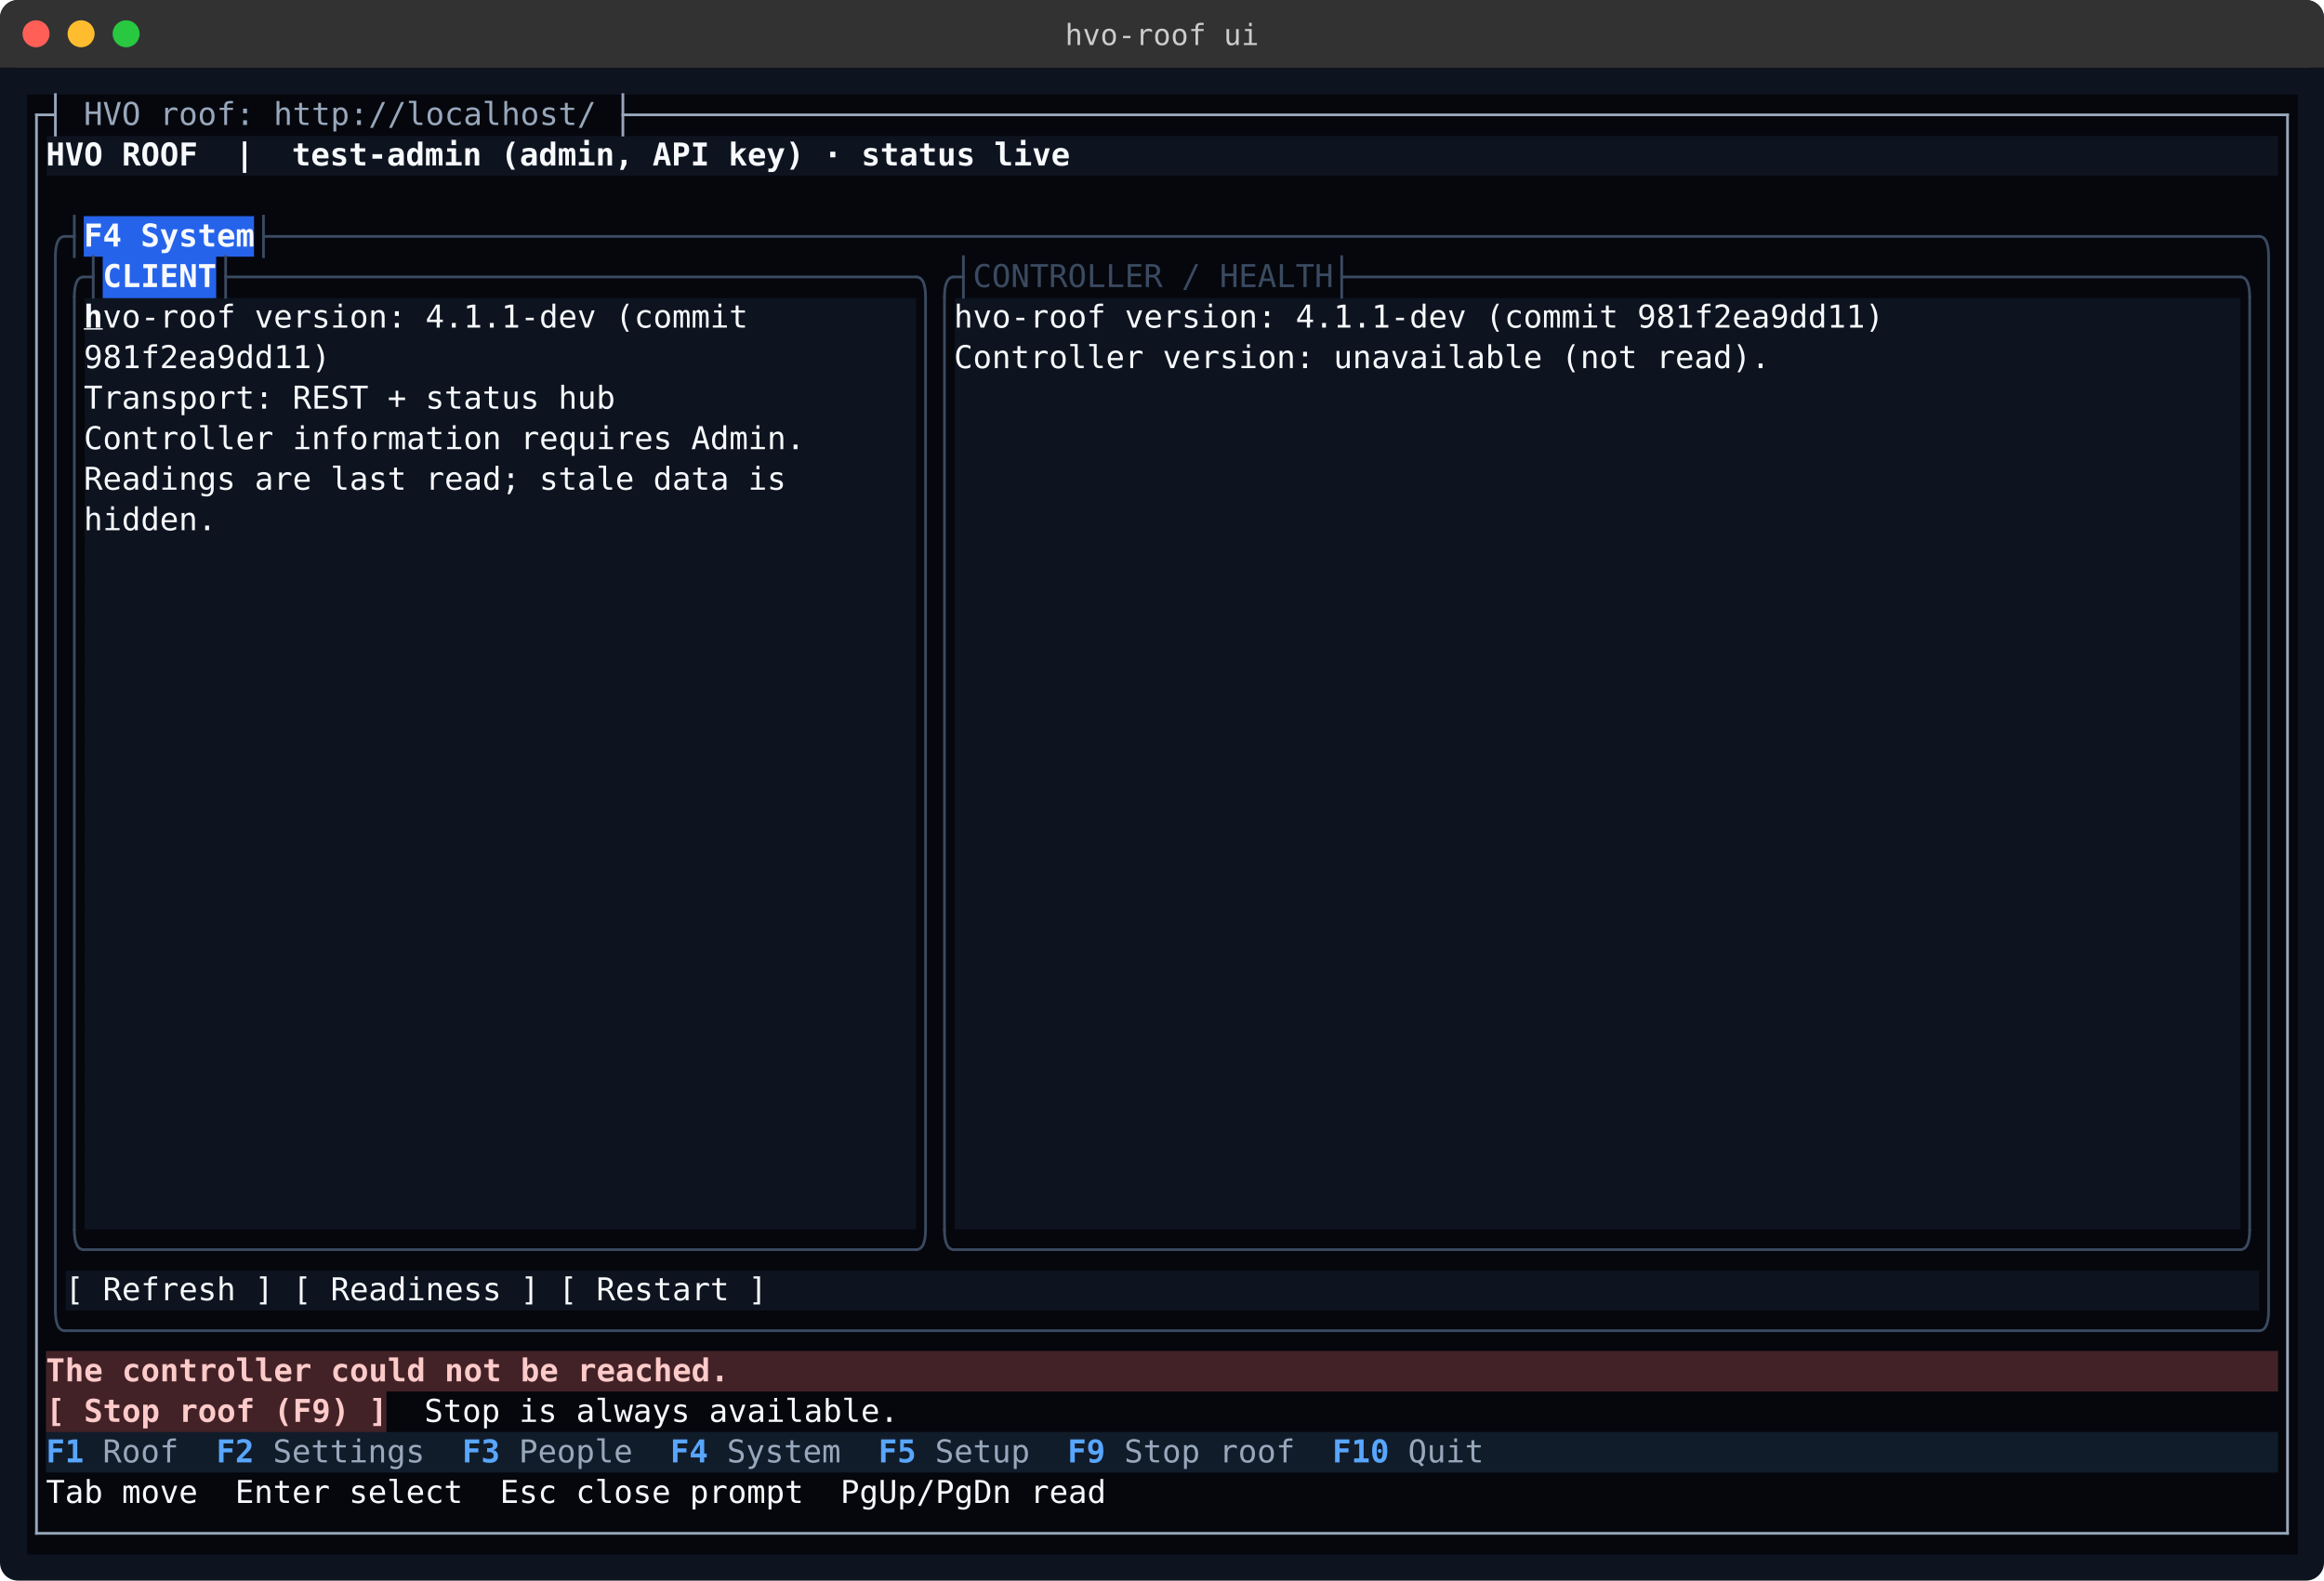
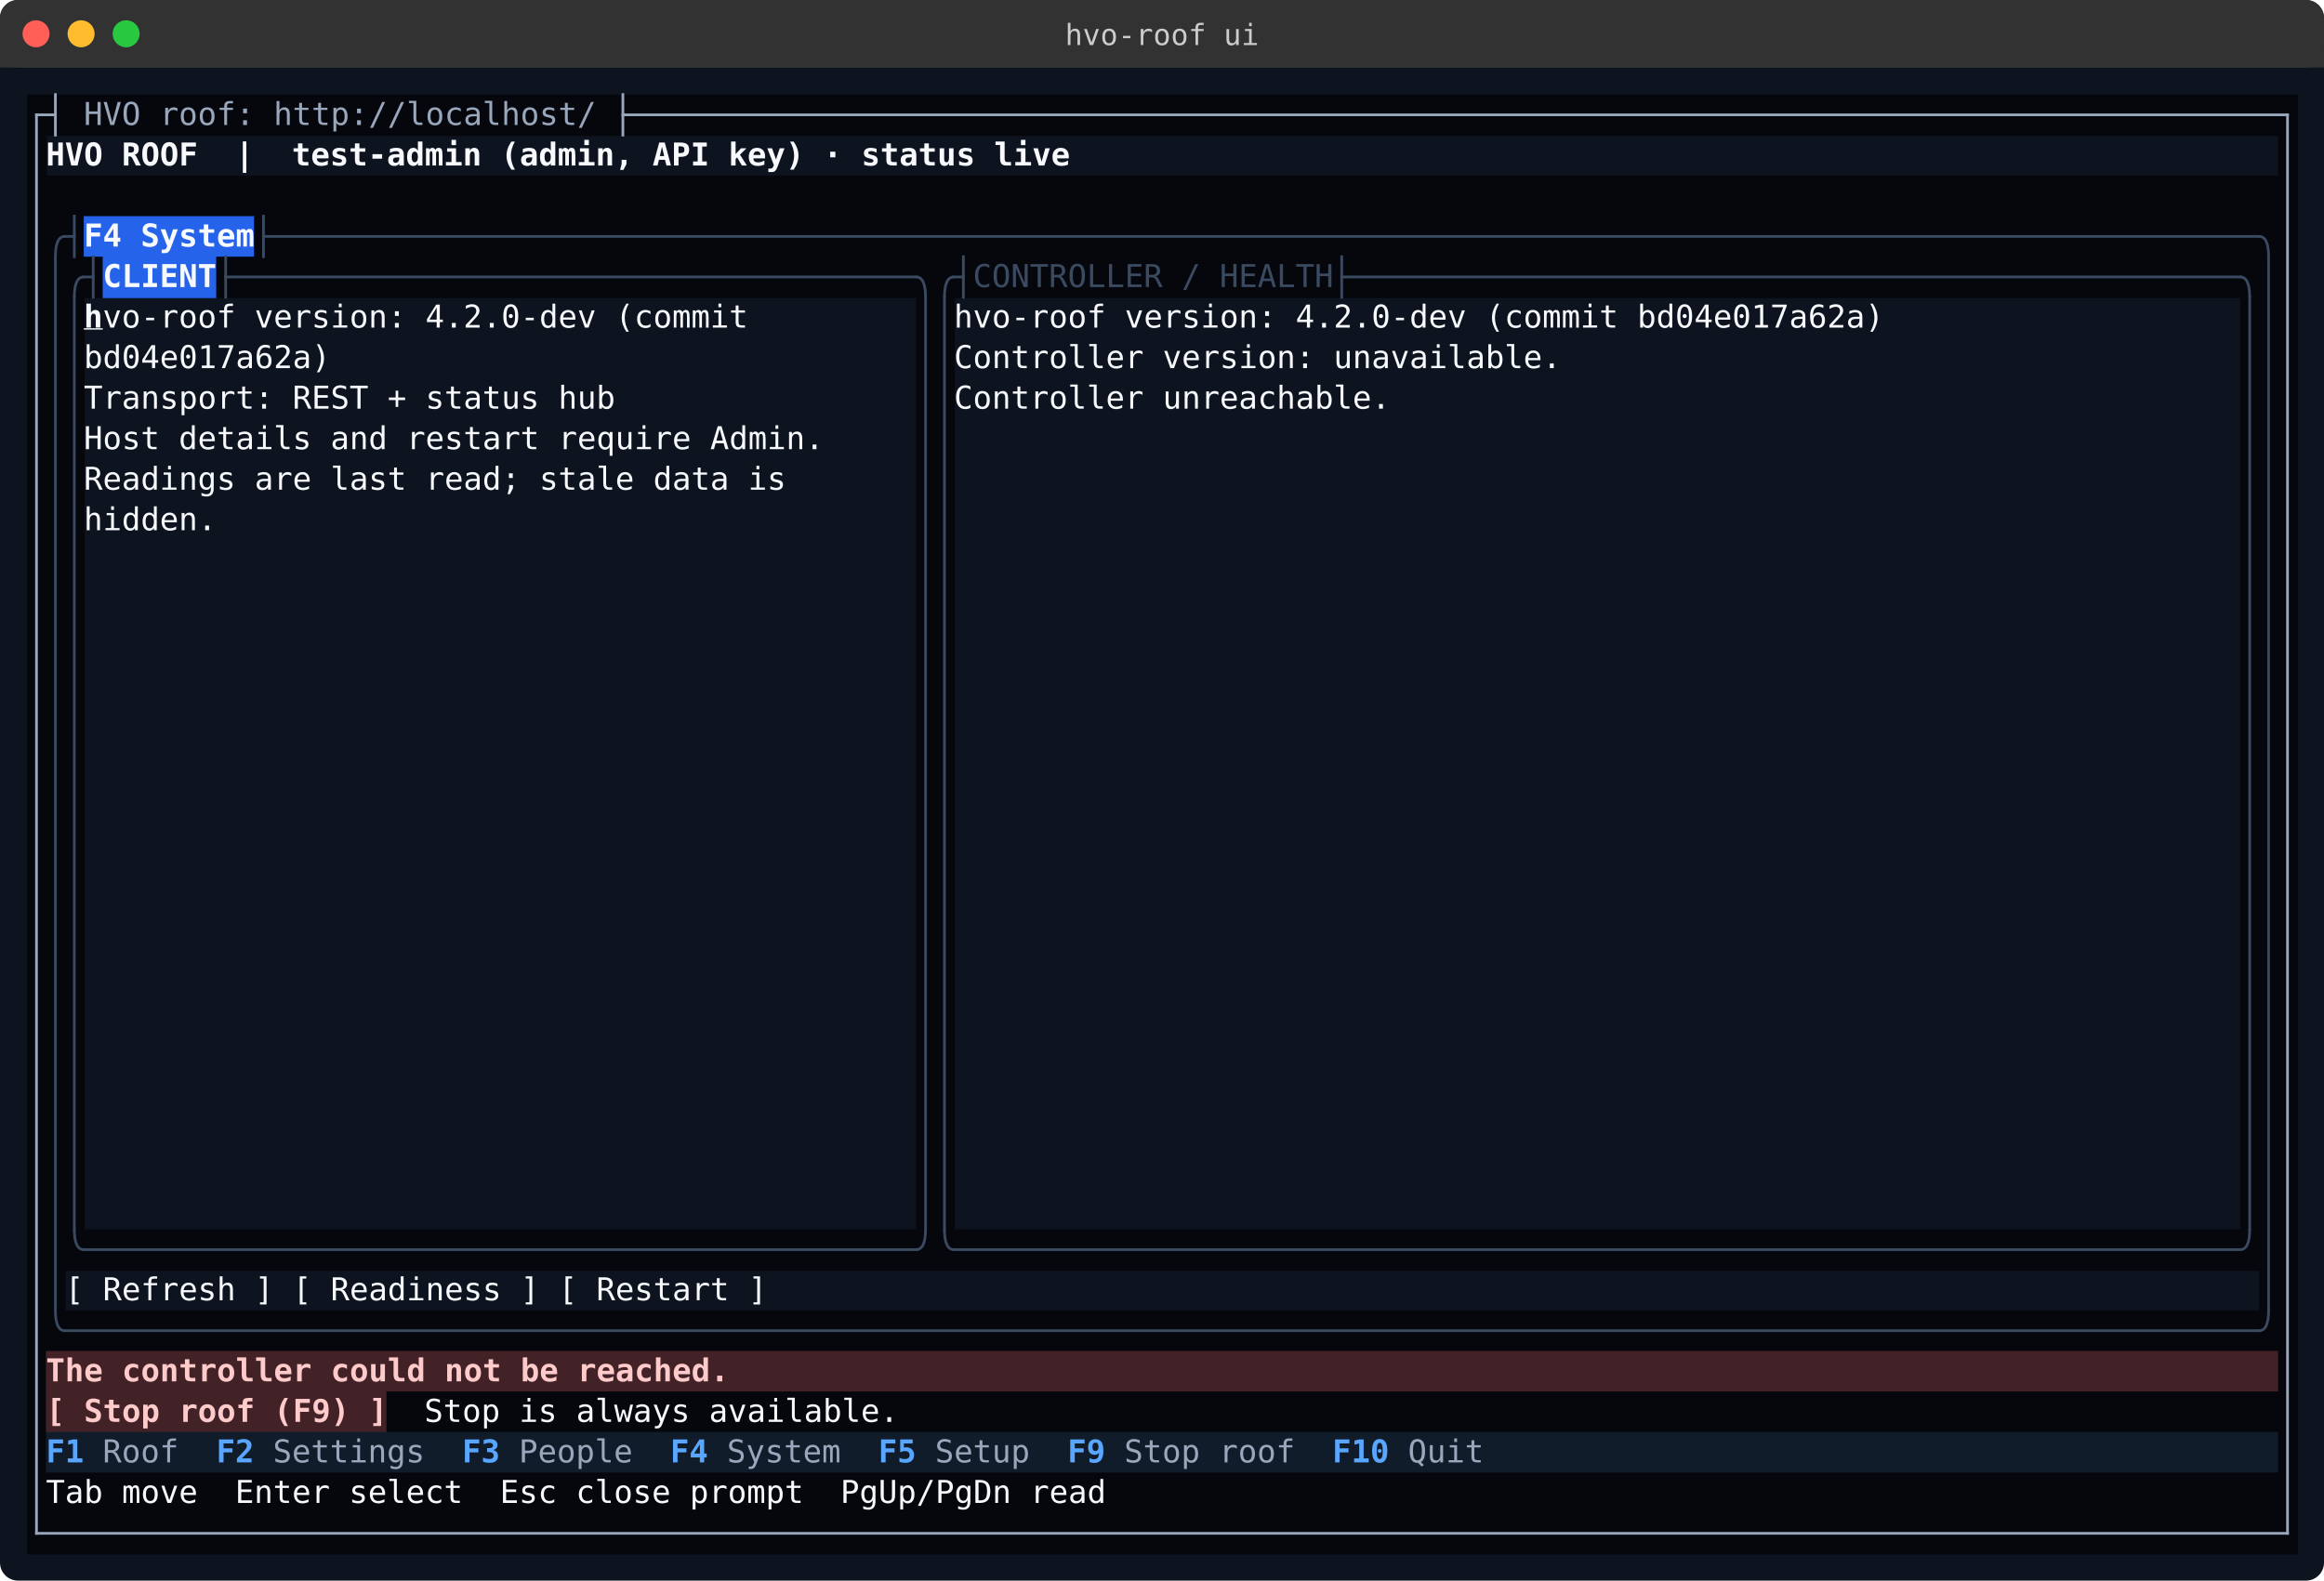
<svg xmlns="http://www.w3.org/2000/svg" width="1032" height="702" viewBox="0 0 1032.00 702.00" role="img" aria-label="hvo-roof ui">
  <g font-family="ui-monospace, SFMono-Regular, 'Cascadia Mono', 'DejaVu Sans Mono', Menlo, Consolas, 'Liberation Mono', monospace" font-size="14" xml:space="preserve" style="white-space: pre">
    <rect x="0" y="0" width="1032.00" height="702.00" rx="8" fill="#0d1420" />
    <rect x="0" y="0" width="1032.00" height="30" rx="8" fill="#323233" />
    <rect x="0" y="22" width="1032.00" height="8" fill="#323233" />
    <circle cx="16" cy="15.0" r="6" fill="#ff5f57" />
    <circle cx="36" cy="15.0" r="6" fill="#febc2e" />
    <circle cx="56" cy="15.0" r="6" fill="#28c840" />
    <text x="516.00" y="20.0" fill="#cccccc" text-anchor="middle" font-size="13">hvo-roof ui</text>
    <rect x="12.00" y="42" width="1008.40" height="18.4" fill="#05070d" />
    <rect x="12.00" y="60" width="8.80" height="18.4" fill="#05070d" />
    <rect x="1011.60" y="60" width="8.80" height="18.4" fill="#05070d" />
    <rect x="12.00" y="78" width="1008.40" height="18.4" fill="#05070d" />
    <rect x="12.00" y="96" width="25.60" height="18.4" fill="#05070d" />
    <rect x="37.20" y="96" width="76.00" height="18.4" fill="#2563eb" />
    <rect x="112.80" y="96" width="907.60" height="18.4" fill="#05070d" />
    <rect x="12.00" y="114" width="34.00" height="18.4" fill="#05070d" />
    <rect x="45.60" y="114" width="50.80" height="18.4" fill="#2563eb" />
    <rect x="96.00" y="114" width="924.40" height="18.4" fill="#05070d" />
    <rect x="12.00" y="132" width="25.60" height="18.4" fill="#05070d" />
    <rect x="406.80" y="132" width="17.20" height="18.4" fill="#05070d" />
    <rect x="994.80" y="132" width="25.60" height="18.4" fill="#05070d" />
    <rect x="12.00" y="150" width="25.60" height="18.4" fill="#05070d" />
    <rect x="406.80" y="150" width="17.20" height="18.4" fill="#05070d" />
    <rect x="994.80" y="150" width="25.60" height="18.4" fill="#05070d" />
    <rect x="12.00" y="168" width="25.60" height="18.4" fill="#05070d" />
    <rect x="406.80" y="168" width="17.20" height="18.4" fill="#05070d" />
    <rect x="994.80" y="168" width="25.60" height="18.4" fill="#05070d" />
    <rect x="12.00" y="186" width="25.60" height="18.4" fill="#05070d" />
    <rect x="406.80" y="186" width="17.20" height="18.4" fill="#05070d" />
    <rect x="994.80" y="186" width="25.60" height="18.4" fill="#05070d" />
    <rect x="12.00" y="204" width="25.60" height="18.4" fill="#05070d" />
    <rect x="406.80" y="204" width="17.20" height="18.4" fill="#05070d" />
    <rect x="994.80" y="204" width="25.60" height="18.4" fill="#05070d" />
    <rect x="12.00" y="222" width="25.60" height="18.4" fill="#05070d" />
    <rect x="406.80" y="222" width="17.20" height="18.4" fill="#05070d" />
    <rect x="994.80" y="222" width="25.60" height="18.4" fill="#05070d" />
    <rect x="12.00" y="240" width="25.60" height="18.4" fill="#05070d" />
    <rect x="406.80" y="240" width="17.20" height="18.4" fill="#05070d" />
    <rect x="994.80" y="240" width="25.60" height="18.4" fill="#05070d" />
    <rect x="12.00" y="258" width="25.60" height="18.4" fill="#05070d" />
    <rect x="406.80" y="258" width="17.20" height="18.4" fill="#05070d" />
    <rect x="994.80" y="258" width="25.60" height="18.4" fill="#05070d" />
    <rect x="12.00" y="276" width="25.60" height="18.4" fill="#05070d" />
    <rect x="406.80" y="276" width="17.20" height="18.4" fill="#05070d" />
    <rect x="994.80" y="276" width="25.60" height="18.4" fill="#05070d" />
    <rect x="12.00" y="294" width="25.60" height="18.4" fill="#05070d" />
    <rect x="406.80" y="294" width="17.20" height="18.4" fill="#05070d" />
    <rect x="994.80" y="294" width="25.60" height="18.4" fill="#05070d" />
    <rect x="12.00" y="312" width="25.60" height="18.4" fill="#05070d" />
    <rect x="406.80" y="312" width="17.20" height="18.4" fill="#05070d" />
    <rect x="994.80" y="312" width="25.60" height="18.4" fill="#05070d" />
    <rect x="12.00" y="330" width="25.60" height="18.4" fill="#05070d" />
    <rect x="406.80" y="330" width="17.20" height="18.4" fill="#05070d" />
    <rect x="994.80" y="330" width="25.60" height="18.4" fill="#05070d" />
    <rect x="12.00" y="348" width="25.60" height="18.4" fill="#05070d" />
    <rect x="406.80" y="348" width="17.20" height="18.4" fill="#05070d" />
    <rect x="994.80" y="348" width="25.60" height="18.4" fill="#05070d" />
    <rect x="12.00" y="366" width="25.60" height="18.4" fill="#05070d" />
    <rect x="406.80" y="366" width="17.20" height="18.4" fill="#05070d" />
    <rect x="994.80" y="366" width="25.60" height="18.4" fill="#05070d" />
    <rect x="12.00" y="384" width="25.60" height="18.4" fill="#05070d" />
    <rect x="406.80" y="384" width="17.20" height="18.4" fill="#05070d" />
    <rect x="994.80" y="384" width="25.60" height="18.4" fill="#05070d" />
    <rect x="12.00" y="402" width="25.60" height="18.4" fill="#05070d" />
    <rect x="406.80" y="402" width="17.20" height="18.4" fill="#05070d" />
    <rect x="994.80" y="402" width="25.60" height="18.4" fill="#05070d" />
    <rect x="12.00" y="420" width="25.60" height="18.4" fill="#05070d" />
    <rect x="406.80" y="420" width="17.20" height="18.4" fill="#05070d" />
    <rect x="994.80" y="420" width="25.60" height="18.4" fill="#05070d" />
    <rect x="12.00" y="438" width="25.60" height="18.4" fill="#05070d" />
    <rect x="406.80" y="438" width="17.20" height="18.4" fill="#05070d" />
    <rect x="994.80" y="438" width="25.60" height="18.4" fill="#05070d" />
    <rect x="12.00" y="456" width="25.60" height="18.4" fill="#05070d" />
    <rect x="406.80" y="456" width="17.20" height="18.4" fill="#05070d" />
    <rect x="994.80" y="456" width="25.60" height="18.4" fill="#05070d" />
    <rect x="12.00" y="474" width="25.60" height="18.4" fill="#05070d" />
    <rect x="406.80" y="474" width="17.20" height="18.4" fill="#05070d" />
    <rect x="994.80" y="474" width="25.60" height="18.4" fill="#05070d" />
    <rect x="12.00" y="492" width="25.60" height="18.4" fill="#05070d" />
    <rect x="406.80" y="492" width="17.20" height="18.4" fill="#05070d" />
    <rect x="994.80" y="492" width="25.60" height="18.4" fill="#05070d" />
    <rect x="12.00" y="510" width="25.60" height="18.4" fill="#05070d" />
    <rect x="406.80" y="510" width="17.20" height="18.4" fill="#05070d" />
    <rect x="994.80" y="510" width="25.60" height="18.4" fill="#05070d" />
    <rect x="12.00" y="528" width="25.60" height="18.4" fill="#05070d" />
    <rect x="406.80" y="528" width="17.20" height="18.4" fill="#05070d" />
    <rect x="994.80" y="528" width="25.60" height="18.4" fill="#05070d" />
    <rect x="12.00" y="546" width="1008.40" height="18.4" fill="#05070d" />
    <rect x="12.00" y="564" width="17.20" height="18.4" fill="#05070d" />
    <rect x="1003.20" y="564" width="17.20" height="18.4" fill="#05070d" />
    <rect x="12.00" y="582" width="1008.40" height="18.4" fill="#05070d" />
    <rect x="12.00" y="600" width="8.80" height="18.4" fill="#05070d" />
    <rect x="20.40" y="600" width="991.60" height="18.4" fill="#422226" />
    <rect x="1011.60" y="600" width="8.80" height="18.4" fill="#05070d" />
    <rect x="12.00" y="618" width="8.80" height="18.4" fill="#05070d" />
    <rect x="20.40" y="618" width="151.60" height="18.4" fill="#422226" />
    <rect x="171.60" y="618" width="848.80" height="18.4" fill="#05070d" />
    <rect x="12.00" y="636" width="8.80" height="18.4" fill="#05070d" />
    <rect x="20.40" y="636" width="991.60" height="18.4" fill="#111c2a" />
    <rect x="1011.60" y="636" width="8.80" height="18.4" fill="#05070d" />
    <rect x="12.00" y="654" width="1008.40" height="18.4" fill="#05070d" />
    <rect x="12.00" y="672" width="1008.40" height="18.4" fill="#05070d" />
    <line x1="16.20" y1="50.40" x2="16.20" y2="681.60" stroke="#98a7bb" stroke-width="1.2" />
    <line x1="15.60" y1="51.00" x2="25.20" y2="51.00" stroke="#98a7bb" stroke-width="1.2" />
    <line x1="276.00" y1="51.00" x2="1016.40" y2="51.00" stroke="#98a7bb" stroke-width="1.2" />
    <line x1="24.60" y1="41.40" x2="24.60" y2="60.60" stroke="#98a7bb" stroke-width="1.2" />
    <line x1="276.60" y1="41.40" x2="276.60" y2="60.60" stroke="#98a7bb" stroke-width="1.2" />
    <line x1="1015.80" y1="50.40" x2="1015.80" y2="681.60" stroke="#98a7bb" stroke-width="1.2" />
    <line x1="33.00" y1="95.40" x2="33.00" y2="114.60" stroke="#3a4a60" stroke-width="1.2" />
    <line x1="33.00" y1="131.40" x2="33.00" y2="546.60" stroke="#3a4a60" stroke-width="1.2" />
    <line x1="28.20" y1="105.00" x2="33.60" y2="105.00" stroke="#3a4a60" stroke-width="1.2" />
    <line x1="116.40" y1="105.00" x2="1003.80" y2="105.00" stroke="#3a4a60" stroke-width="1.2" />
    <line x1="117.00" y1="95.40" x2="117.00" y2="114.60" stroke="#3a4a60" stroke-width="1.2" />
    <line x1="24.60" y1="113.40" x2="24.60" y2="582.60" stroke="#3a4a60" stroke-width="1.2" />
    <line x1="41.40" y1="113.40" x2="41.40" y2="132.60" stroke="#3a4a60" stroke-width="1.2" />
    <line x1="36.60" y1="123.00" x2="42.00" y2="123.00" stroke="#3a4a60" stroke-width="1.2" />
    <line x1="99.60" y1="123.00" x2="407.40" y2="123.00" stroke="#3a4a60" stroke-width="1.2" />
    <line x1="423.00" y1="123.00" x2="428.40" y2="123.00" stroke="#3a4a60" stroke-width="1.2" />
    <line x1="595.20" y1="123.00" x2="995.40" y2="123.00" stroke="#3a4a60" stroke-width="1.2" />
    <line x1="100.20" y1="113.40" x2="100.20" y2="132.60" stroke="#3a4a60" stroke-width="1.2" />
    <line x1="427.80" y1="113.40" x2="427.80" y2="132.60" stroke="#3a4a60" stroke-width="1.2" />
    <line x1="595.80" y1="113.40" x2="595.80" y2="132.60" stroke="#3a4a60" stroke-width="1.2" />
    <line x1="1007.40" y1="113.40" x2="1007.40" y2="582.60" stroke="#3a4a60" stroke-width="1.2" />
    <line x1="411.00" y1="131.40" x2="411.00" y2="546.60" stroke="#3a4a60" stroke-width="1.2" />
    <line x1="419.40" y1="131.40" x2="419.40" y2="546.60" stroke="#3a4a60" stroke-width="1.2" />
    <line x1="999.00" y1="131.40" x2="999.00" y2="546.60" stroke="#3a4a60" stroke-width="1.2" />
    <line x1="36.60" y1="555.00" x2="407.40" y2="555.00" stroke="#3a4a60" stroke-width="1.2" />
    <line x1="423.00" y1="555.00" x2="995.40" y2="555.00" stroke="#3a4a60" stroke-width="1.2" />
    <line x1="28.20" y1="591.00" x2="1003.80" y2="591.00" stroke="#3a4a60" stroke-width="1.2" />
    <line x1="15.60" y1="681.00" x2="1016.40" y2="681.00" stroke="#98a7bb" stroke-width="1.2" />
    <path d="M28.80,105.00 Q24.60,105.00 24.60,114.00" fill="none" stroke="#3a4a60" stroke-width="1.2" />
    <path d="M1003.20,105.00 Q1007.40,105.00 1007.40,114.00" fill="none" stroke="#3a4a60" stroke-width="1.2" />
    <path d="M37.20,123.00 Q33.00,123.00 33.00,132.00" fill="none" stroke="#3a4a60" stroke-width="1.2" />
    <path d="M406.80,123.00 Q411.00,123.00 411.00,132.00" fill="none" stroke="#3a4a60" stroke-width="1.2" />
    <path d="M423.60,123.00 Q419.40,123.00 419.40,132.00" fill="none" stroke="#3a4a60" stroke-width="1.2" />
    <path d="M994.80,123.00 Q999.00,123.00 999.00,132.00" fill="none" stroke="#3a4a60" stroke-width="1.2" />
    <path d="M33.00,546.00 Q33.00,555.00 37.20,555.00" fill="none" stroke="#3a4a60" stroke-width="1.2" />
    <path d="M411.00,546.00 Q411.00,555.00 406.80,555.00" fill="none" stroke="#3a4a60" stroke-width="1.2" />
    <path d="M419.40,546.00 Q419.40,555.00 423.60,555.00" fill="none" stroke="#3a4a60" stroke-width="1.2" />
    <path d="M999.00,546.00 Q999.00,555.00 994.80,555.00" fill="none" stroke="#3a4a60" stroke-width="1.2" />
    <path d="M24.60,582.00 Q24.60,591.00 28.80,591.00" fill="none" stroke="#3a4a60" stroke-width="1.2" />
    <path d="M1007.40,582.00 Q1007.40,591.00 1003.20,591.00" fill="none" stroke="#3a4a60" stroke-width="1.2" />
    <text x="37.20" y="55.50" fill="#98a7bb" textLength="226.80" lengthAdjust="spacingAndGlyphs">HVO roof: http://localhost/</text>
    <text x="20.40" y="73.50" fill="#f7f9fc" textLength="67.20" lengthAdjust="spacingAndGlyphs" font-weight="bold">HVO ROOF</text>
    <text x="104.40" y="73.50" fill="#f7f9fc" font-weight="bold">|</text>
    <text x="129.60" y="73.50" fill="#f7f9fc" textLength="344.40" lengthAdjust="spacingAndGlyphs" font-weight="bold">test-admin (admin, API key) · status live</text>
    <text x="37.20" y="109.50" fill="#f7f9fc" textLength="75.60" lengthAdjust="spacingAndGlyphs" font-weight="bold">F4 System</text>
    <text x="45.60" y="127.50" fill="#f7f9fc" textLength="50.40" lengthAdjust="spacingAndGlyphs" font-weight="bold">CLIENT</text>
    <text x="432.00" y="127.50" fill="#3a4a60" textLength="159.60" lengthAdjust="spacingAndGlyphs">CONTROLLER / HEALTH</text>
    <text x="37.20" y="145.50" fill="#f7f9fc" font-weight="bold" text-decoration="underline">h</text>
-     <text x="45.60" y="145.50" fill="#f7f9fc" textLength="285.60" lengthAdjust="spacingAndGlyphs">vo-roof version: 4.1.1-dev (commit</text>
-     <text x="423.60" y="145.50" fill="#f7f9fc" textLength="411.60" lengthAdjust="spacingAndGlyphs">hvo-roof version: 4.1.1-dev (commit 981f2ea9dd11)</text>
-     <text x="37.20" y="163.50" fill="#f7f9fc" textLength="109.20" lengthAdjust="spacingAndGlyphs">981f2ea9dd11)</text>
-     <text x="423.60" y="163.50" fill="#f7f9fc" textLength="361.20" lengthAdjust="spacingAndGlyphs">Controller version: unavailable (not read).</text>
+     <text x="45.60" y="145.50" fill="#f7f9fc" textLength="285.60" lengthAdjust="spacingAndGlyphs">vo-roof version: 4.2.0-dev (commit</text>
+     <text x="423.60" y="145.50" fill="#f7f9fc" textLength="411.60" lengthAdjust="spacingAndGlyphs">hvo-roof version: 4.2.0-dev (commit bd04e017a62a)</text>
+     <text x="37.20" y="163.50" fill="#f7f9fc" textLength="109.20" lengthAdjust="spacingAndGlyphs">bd04e017a62a)</text>
+     <text x="423.60" y="163.50" fill="#f7f9fc" textLength="268.80" lengthAdjust="spacingAndGlyphs">Controller version: unavailable.</text>
    <text x="37.20" y="181.50" fill="#f7f9fc" textLength="235.20" lengthAdjust="spacingAndGlyphs">Transport: REST + status hub</text>
-     <text x="37.20" y="199.50" fill="#f7f9fc" textLength="319.20" lengthAdjust="spacingAndGlyphs">Controller information requires Admin.</text>
+     <text x="423.60" y="181.50" fill="#f7f9fc" textLength="193.20" lengthAdjust="spacingAndGlyphs">Controller unreachable.</text>
+     <text x="37.20" y="199.50" fill="#f7f9fc" textLength="327.60" lengthAdjust="spacingAndGlyphs">Host details and restart require Admin.</text>
    <text x="37.20" y="217.50" fill="#f7f9fc" textLength="310.80" lengthAdjust="spacingAndGlyphs">Readings are last read; stale data is</text>
    <text x="37.20" y="235.50" fill="#f7f9fc" textLength="58.80" lengthAdjust="spacingAndGlyphs">hidden.</text>
    <text x="28.80" y="577.50" fill="#f7f9fc" textLength="310.80" lengthAdjust="spacingAndGlyphs">[ Refresh ] [ Readiness ] [ Restart ]</text>
    <text x="20.40" y="613.50" fill="#fecaca" textLength="302.40" lengthAdjust="spacingAndGlyphs" font-weight="bold">The controller could not be reached.</text>
    <text x="20.40" y="631.50" fill="#fecaca" textLength="151.20" lengthAdjust="spacingAndGlyphs" font-weight="bold">[ Stop roof (F9) ]</text>
    <text x="188.40" y="631.50" fill="#f7f9fc" textLength="210.00" lengthAdjust="spacingAndGlyphs">Stop is always available.</text>
    <text x="20.40" y="649.50" fill="#58a6ff" textLength="16.80" lengthAdjust="spacingAndGlyphs" font-weight="bold">F1</text>
    <text x="45.60" y="649.50" fill="#98a7bb" textLength="33.60" lengthAdjust="spacingAndGlyphs">Roof</text>
    <text x="96.00" y="649.50" fill="#58a6ff" textLength="16.80" lengthAdjust="spacingAndGlyphs" font-weight="bold">F2</text>
    <text x="121.20" y="649.50" fill="#98a7bb" textLength="67.20" lengthAdjust="spacingAndGlyphs">Settings</text>
    <text x="205.20" y="649.50" fill="#58a6ff" textLength="16.80" lengthAdjust="spacingAndGlyphs" font-weight="bold">F3</text>
    <text x="230.40" y="649.50" fill="#98a7bb" textLength="50.40" lengthAdjust="spacingAndGlyphs">People</text>
    <text x="297.60" y="649.50" fill="#58a6ff" textLength="16.80" lengthAdjust="spacingAndGlyphs" font-weight="bold">F4</text>
    <text x="322.80" y="649.50" fill="#98a7bb" textLength="50.40" lengthAdjust="spacingAndGlyphs">System</text>
    <text x="390.00" y="649.50" fill="#58a6ff" textLength="16.80" lengthAdjust="spacingAndGlyphs" font-weight="bold">F5</text>
    <text x="415.20" y="649.50" fill="#98a7bb" textLength="42.00" lengthAdjust="spacingAndGlyphs">Setup</text>
    <text x="474.00" y="649.50" fill="#58a6ff" textLength="16.80" lengthAdjust="spacingAndGlyphs" font-weight="bold">F9</text>
    <text x="499.20" y="649.50" fill="#98a7bb" textLength="75.60" lengthAdjust="spacingAndGlyphs">Stop roof</text>
    <text x="591.60" y="649.50" fill="#58a6ff" textLength="25.20" lengthAdjust="spacingAndGlyphs" font-weight="bold">F10</text>
    <text x="625.20" y="649.50" fill="#98a7bb" textLength="33.60" lengthAdjust="spacingAndGlyphs">Quit</text>
    <text x="20.40" y="667.50" fill="#f7f9fc" textLength="67.20" lengthAdjust="spacingAndGlyphs">Tab move</text>
    <text x="104.40" y="667.50" fill="#f7f9fc" textLength="100.80" lengthAdjust="spacingAndGlyphs">Enter select</text>
    <text x="222.00" y="667.50" fill="#f7f9fc" textLength="134.40" lengthAdjust="spacingAndGlyphs">Esc close prompt</text>
    <text x="373.20" y="667.50" fill="#f7f9fc" textLength="117.60" lengthAdjust="spacingAndGlyphs">PgUp/PgDn read</text>
  </g>
</svg>
